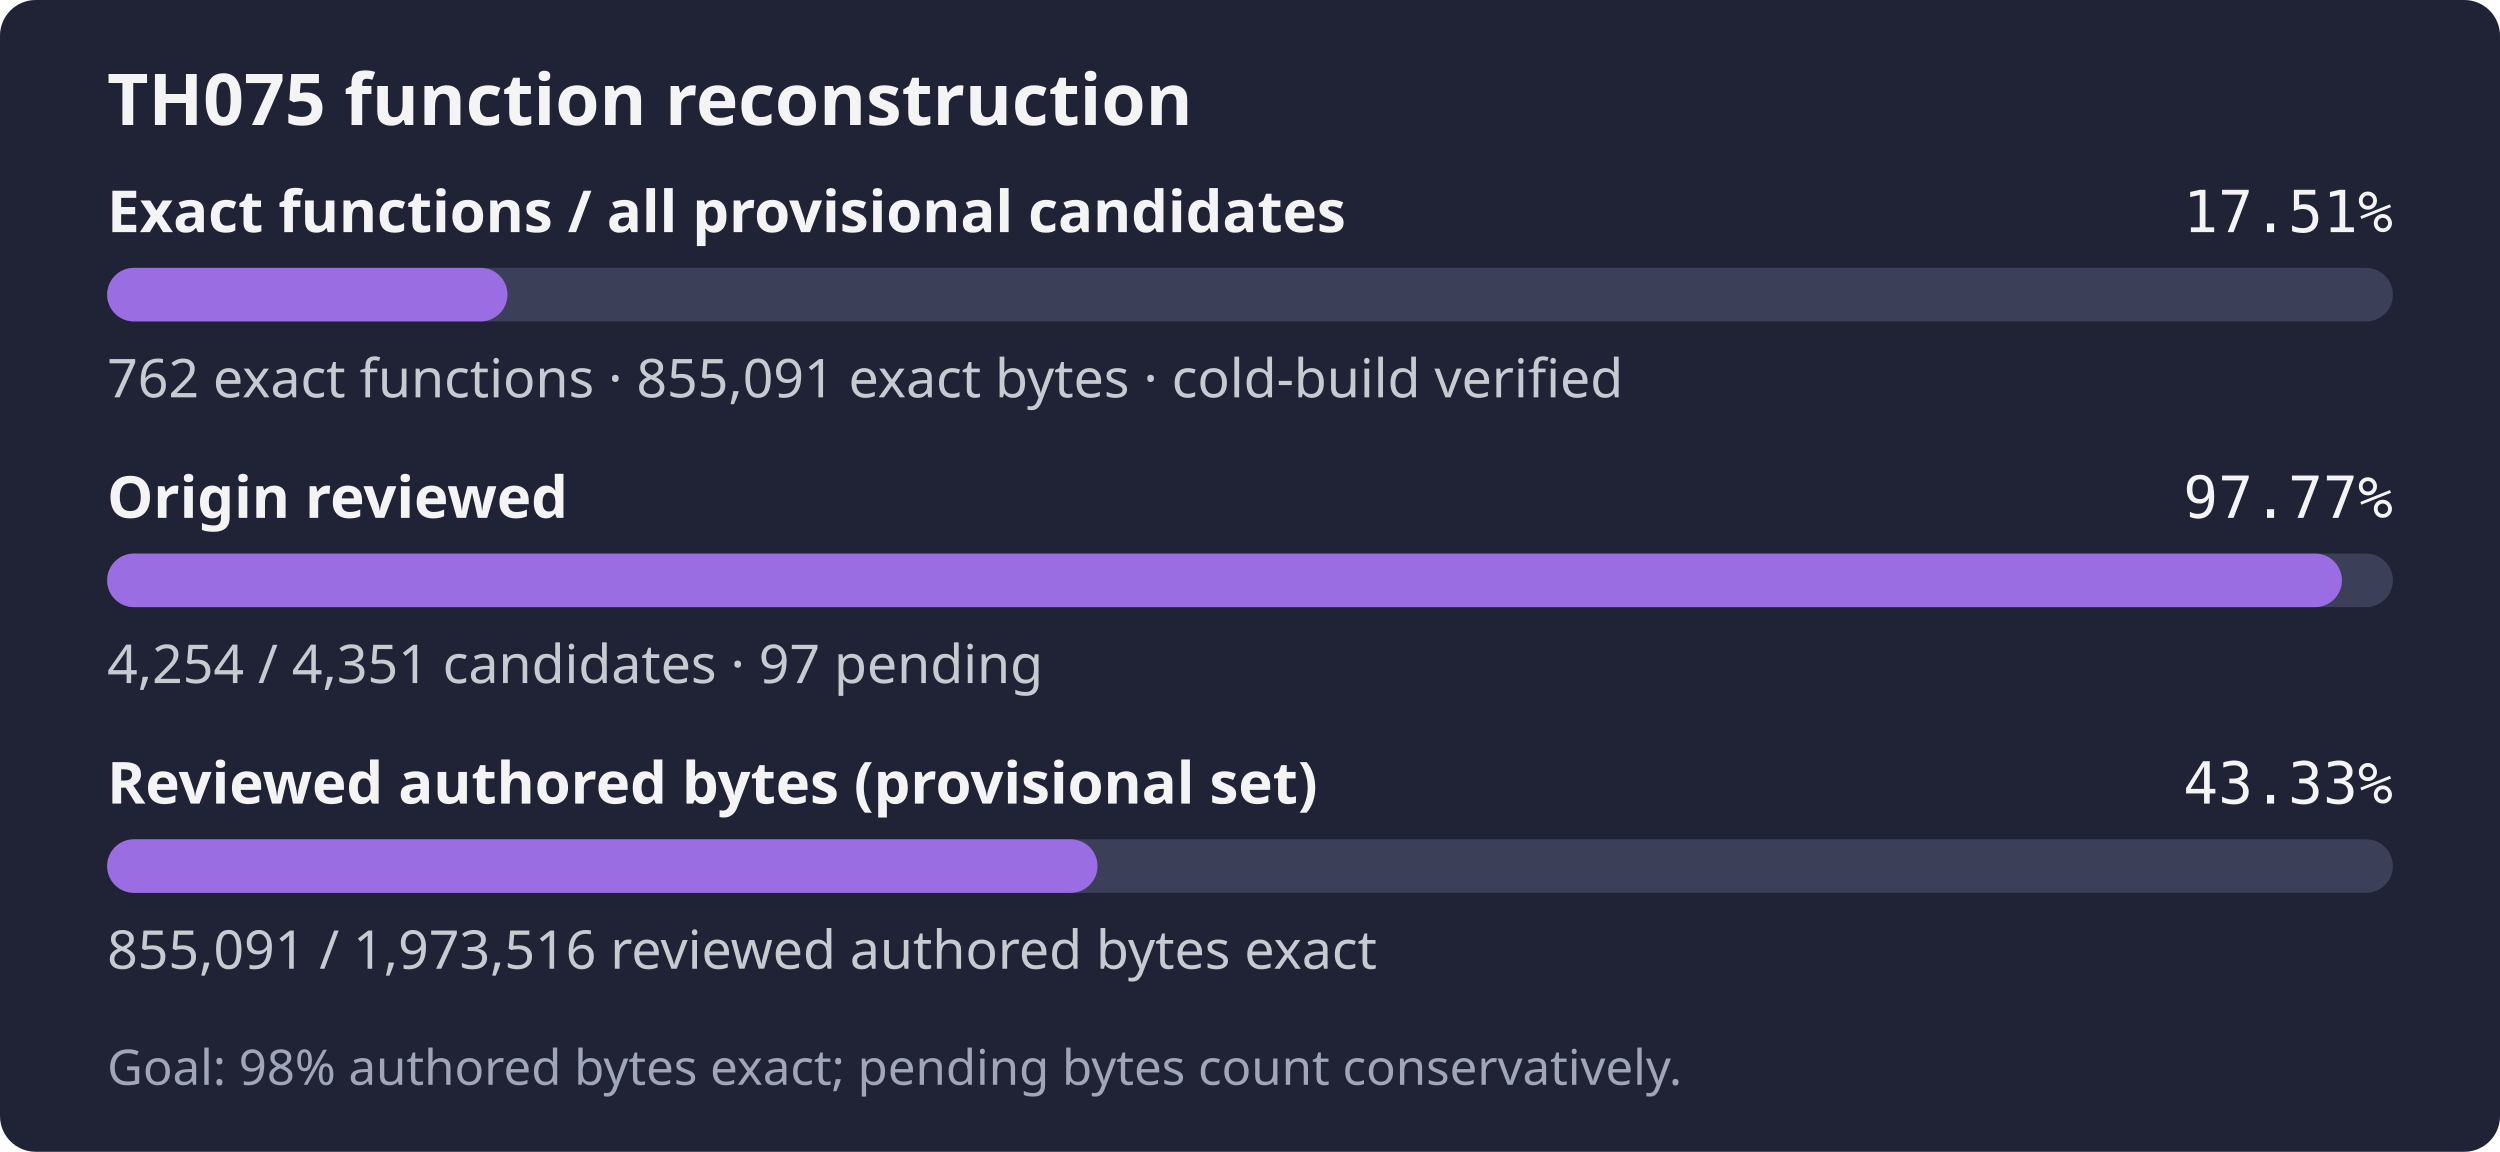
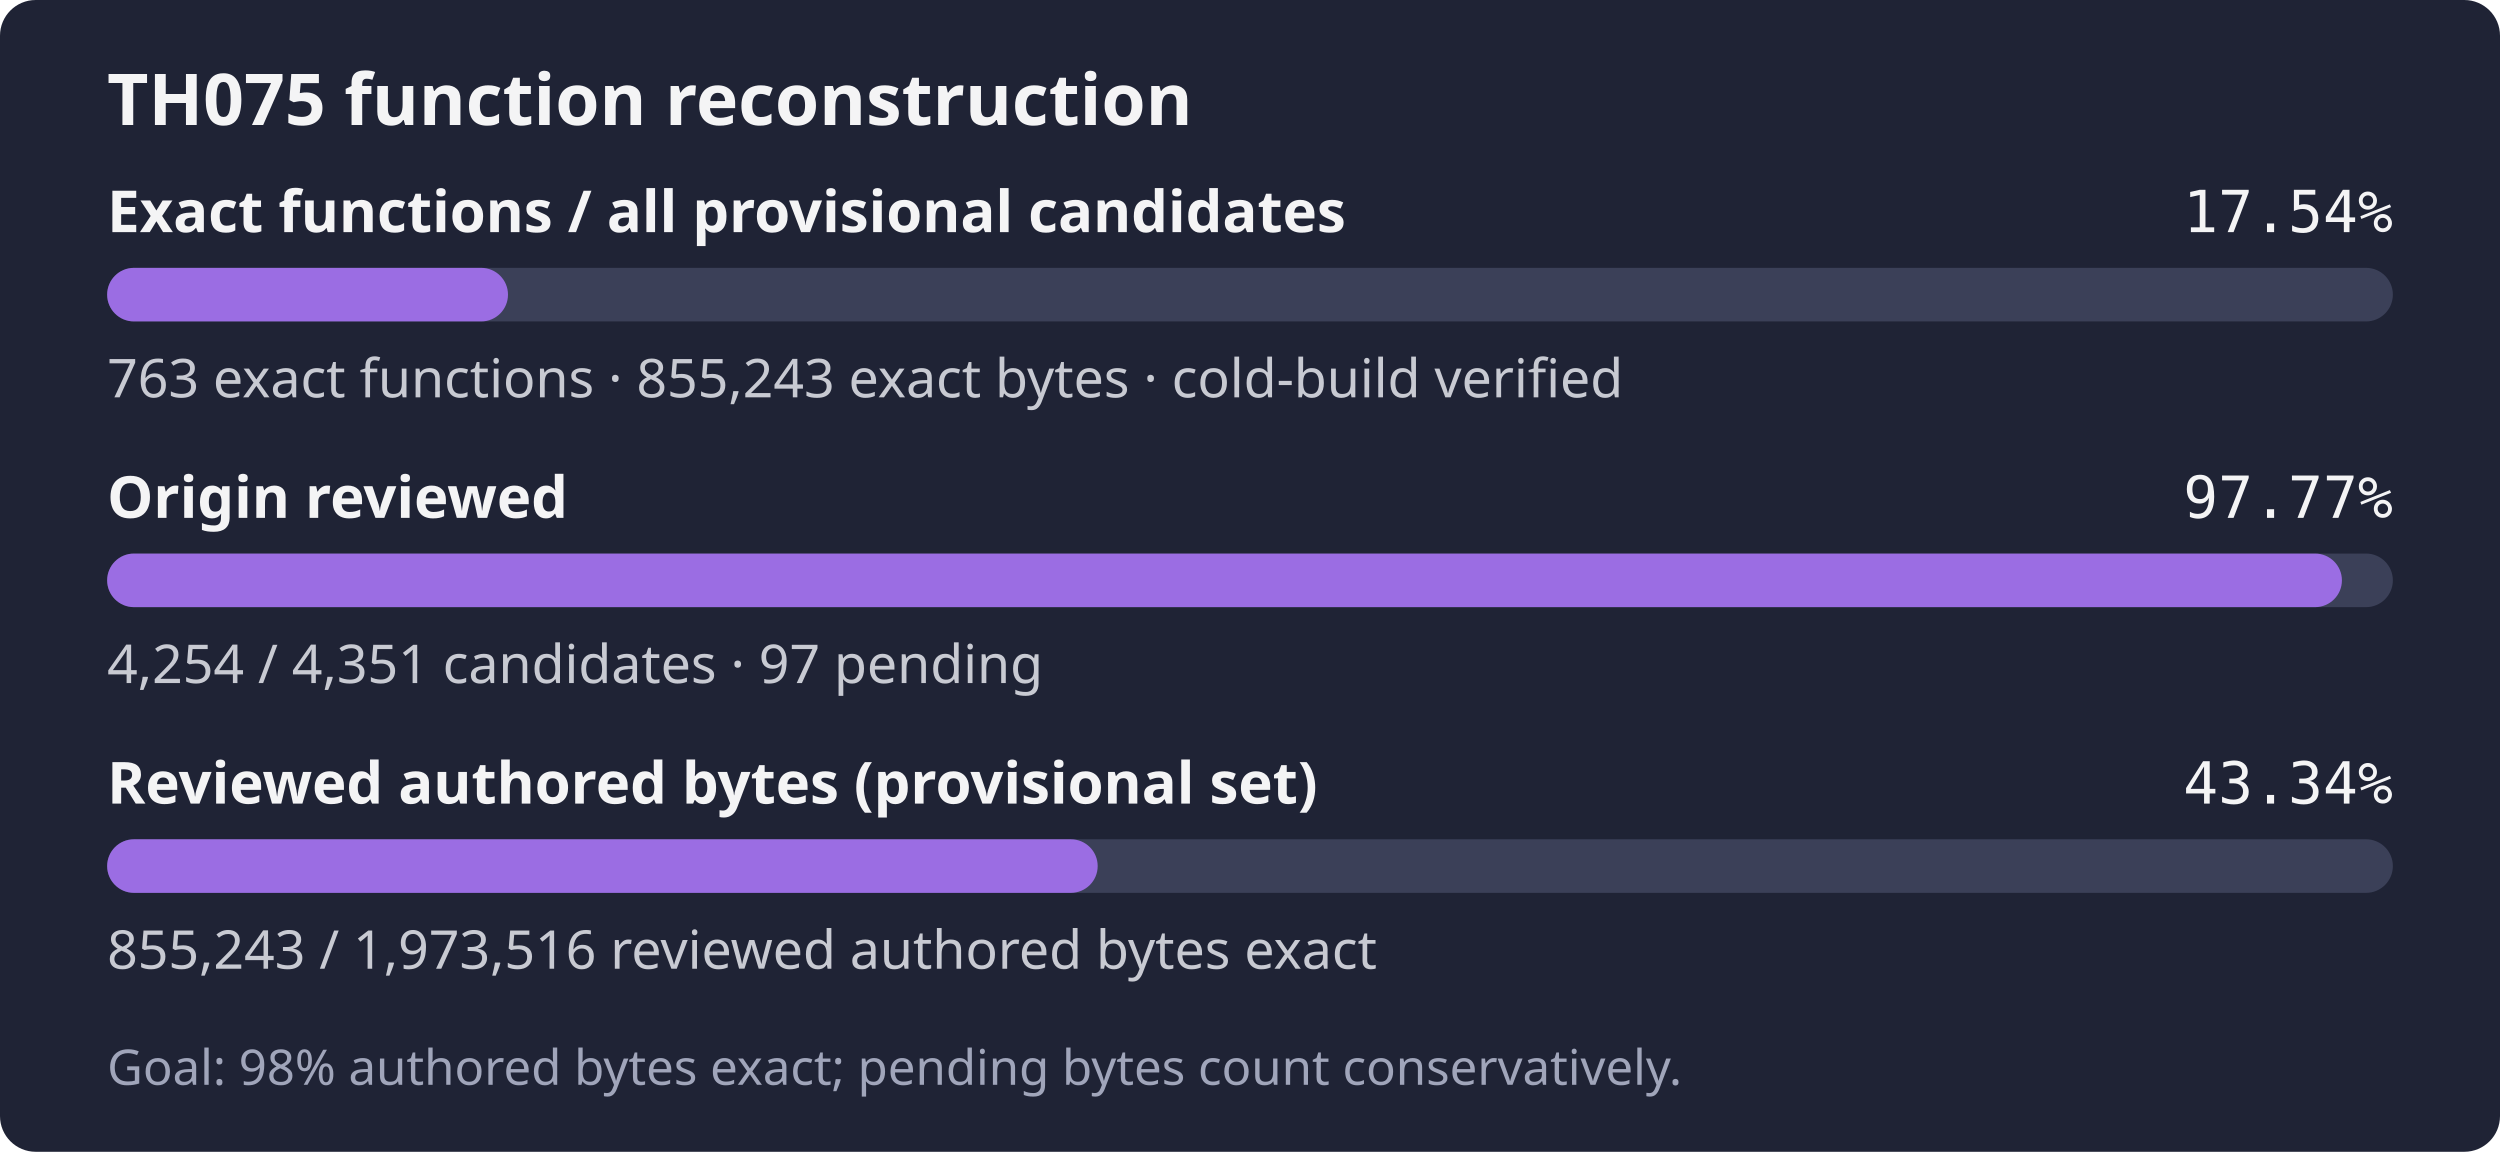
- <svg xmlns="http://www.w3.org/2000/svg" width="560" height="258" role="img" aria-label="TH075: 762 exact functions, 855,091 exact bytes; 4,254 of 4,351 candidates reviewed; Goal: 98% authored bytes exact; pending bytes count conservatively.">
+ <svg xmlns="http://www.w3.org/2000/svg" width="560" height="258" role="img" aria-label="TH075: 763 exact functions, 855,243 exact bytes; 4,254 of 4,351 candidates reviewed; Goal: 98% authored bytes exact; pending bytes count conservatively.">
  <rect width="560" height="258" rx="8" fill="#1f2335" />
  <text x="24" y="28" fill="#f4f4f5" font-family="sans-serif" font-size="16" font-weight="600">TH075 function reconstruction</text>
  <text x="24" y="52" fill="#f4f4f5" font-family="sans-serif" font-size="13" font-weight="600">Exact functions / all provisional candidates</text>
-   <text x="536" y="52" fill="#f4f4f5" text-anchor="end" font-family="monospace" font-size="13">17.51%</text>
+   <text x="536" y="52" fill="#f4f4f5" text-anchor="end" font-family="monospace" font-size="13">17.54%</text>
  <rect x="24" y="60" width="512" height="12" rx="6" fill="#3b4058" />
-   <rect x="24" y="60" width="89.67" height="12" rx="6" fill="#9b6de3" />
-   <text x="24" y="89" fill="#c8cad2" font-family="sans-serif" font-size="12">762 exact functions · 855,091 exact bytes · cold-build verified</text>
+   <rect x="24" y="60" width="89.79" height="12" rx="6" fill="#9b6de3" />
+   <text x="24" y="89" fill="#c8cad2" font-family="sans-serif" font-size="12">763 exact functions · 855,243 exact bytes · cold-build verified</text>
  <text x="24" y="116" fill="#f4f4f5" font-family="sans-serif" font-size="13" font-weight="600">Origin reviewed</text>
  <text x="536" y="116" fill="#f4f4f5" text-anchor="end" font-family="monospace" font-size="13">97.77%</text>
  <rect x="24" y="124" width="512" height="12" rx="6" fill="#3b4058" />
  <rect x="24" y="124" width="500.59" height="12" rx="6" fill="#9b6de3" />
  <text x="24" y="153" fill="#c8cad2" font-family="sans-serif" font-size="12">4,254 / 4,351 candidates · 97 pending</text>
  <text x="24" y="180" fill="#f4f4f5" font-family="sans-serif" font-size="13" font-weight="600">Reviewed authored bytes (provisional set)</text>
-   <text x="536" y="180" fill="#f4f4f5" text-anchor="end" font-family="monospace" font-size="13">43.33%</text>
+   <text x="536" y="180" fill="#f4f4f5" text-anchor="end" font-family="monospace" font-size="13">43.34%</text>
  <rect x="24" y="188" width="512" height="12" rx="6" fill="#3b4058" />
-   <rect x="24" y="188" width="221.84" height="12" rx="6" fill="#9b6de3" />
-   <text x="24" y="217" fill="#c8cad2" font-family="sans-serif" font-size="12">855,091 / 1,973,516 reviewed authored bytes exact</text>
+   <rect x="24" y="188" width="221.88" height="12" rx="6" fill="#9b6de3" />
+   <text x="24" y="217" fill="#c8cad2" font-family="sans-serif" font-size="12">855,243 / 1,973,516 reviewed authored bytes exact</text>
  <text x="24" y="243" fill="#a0a5ba" font-family="sans-serif" font-size="11">Goal: 98% authored bytes exact; pending bytes count conservatively.</text>
</svg>
